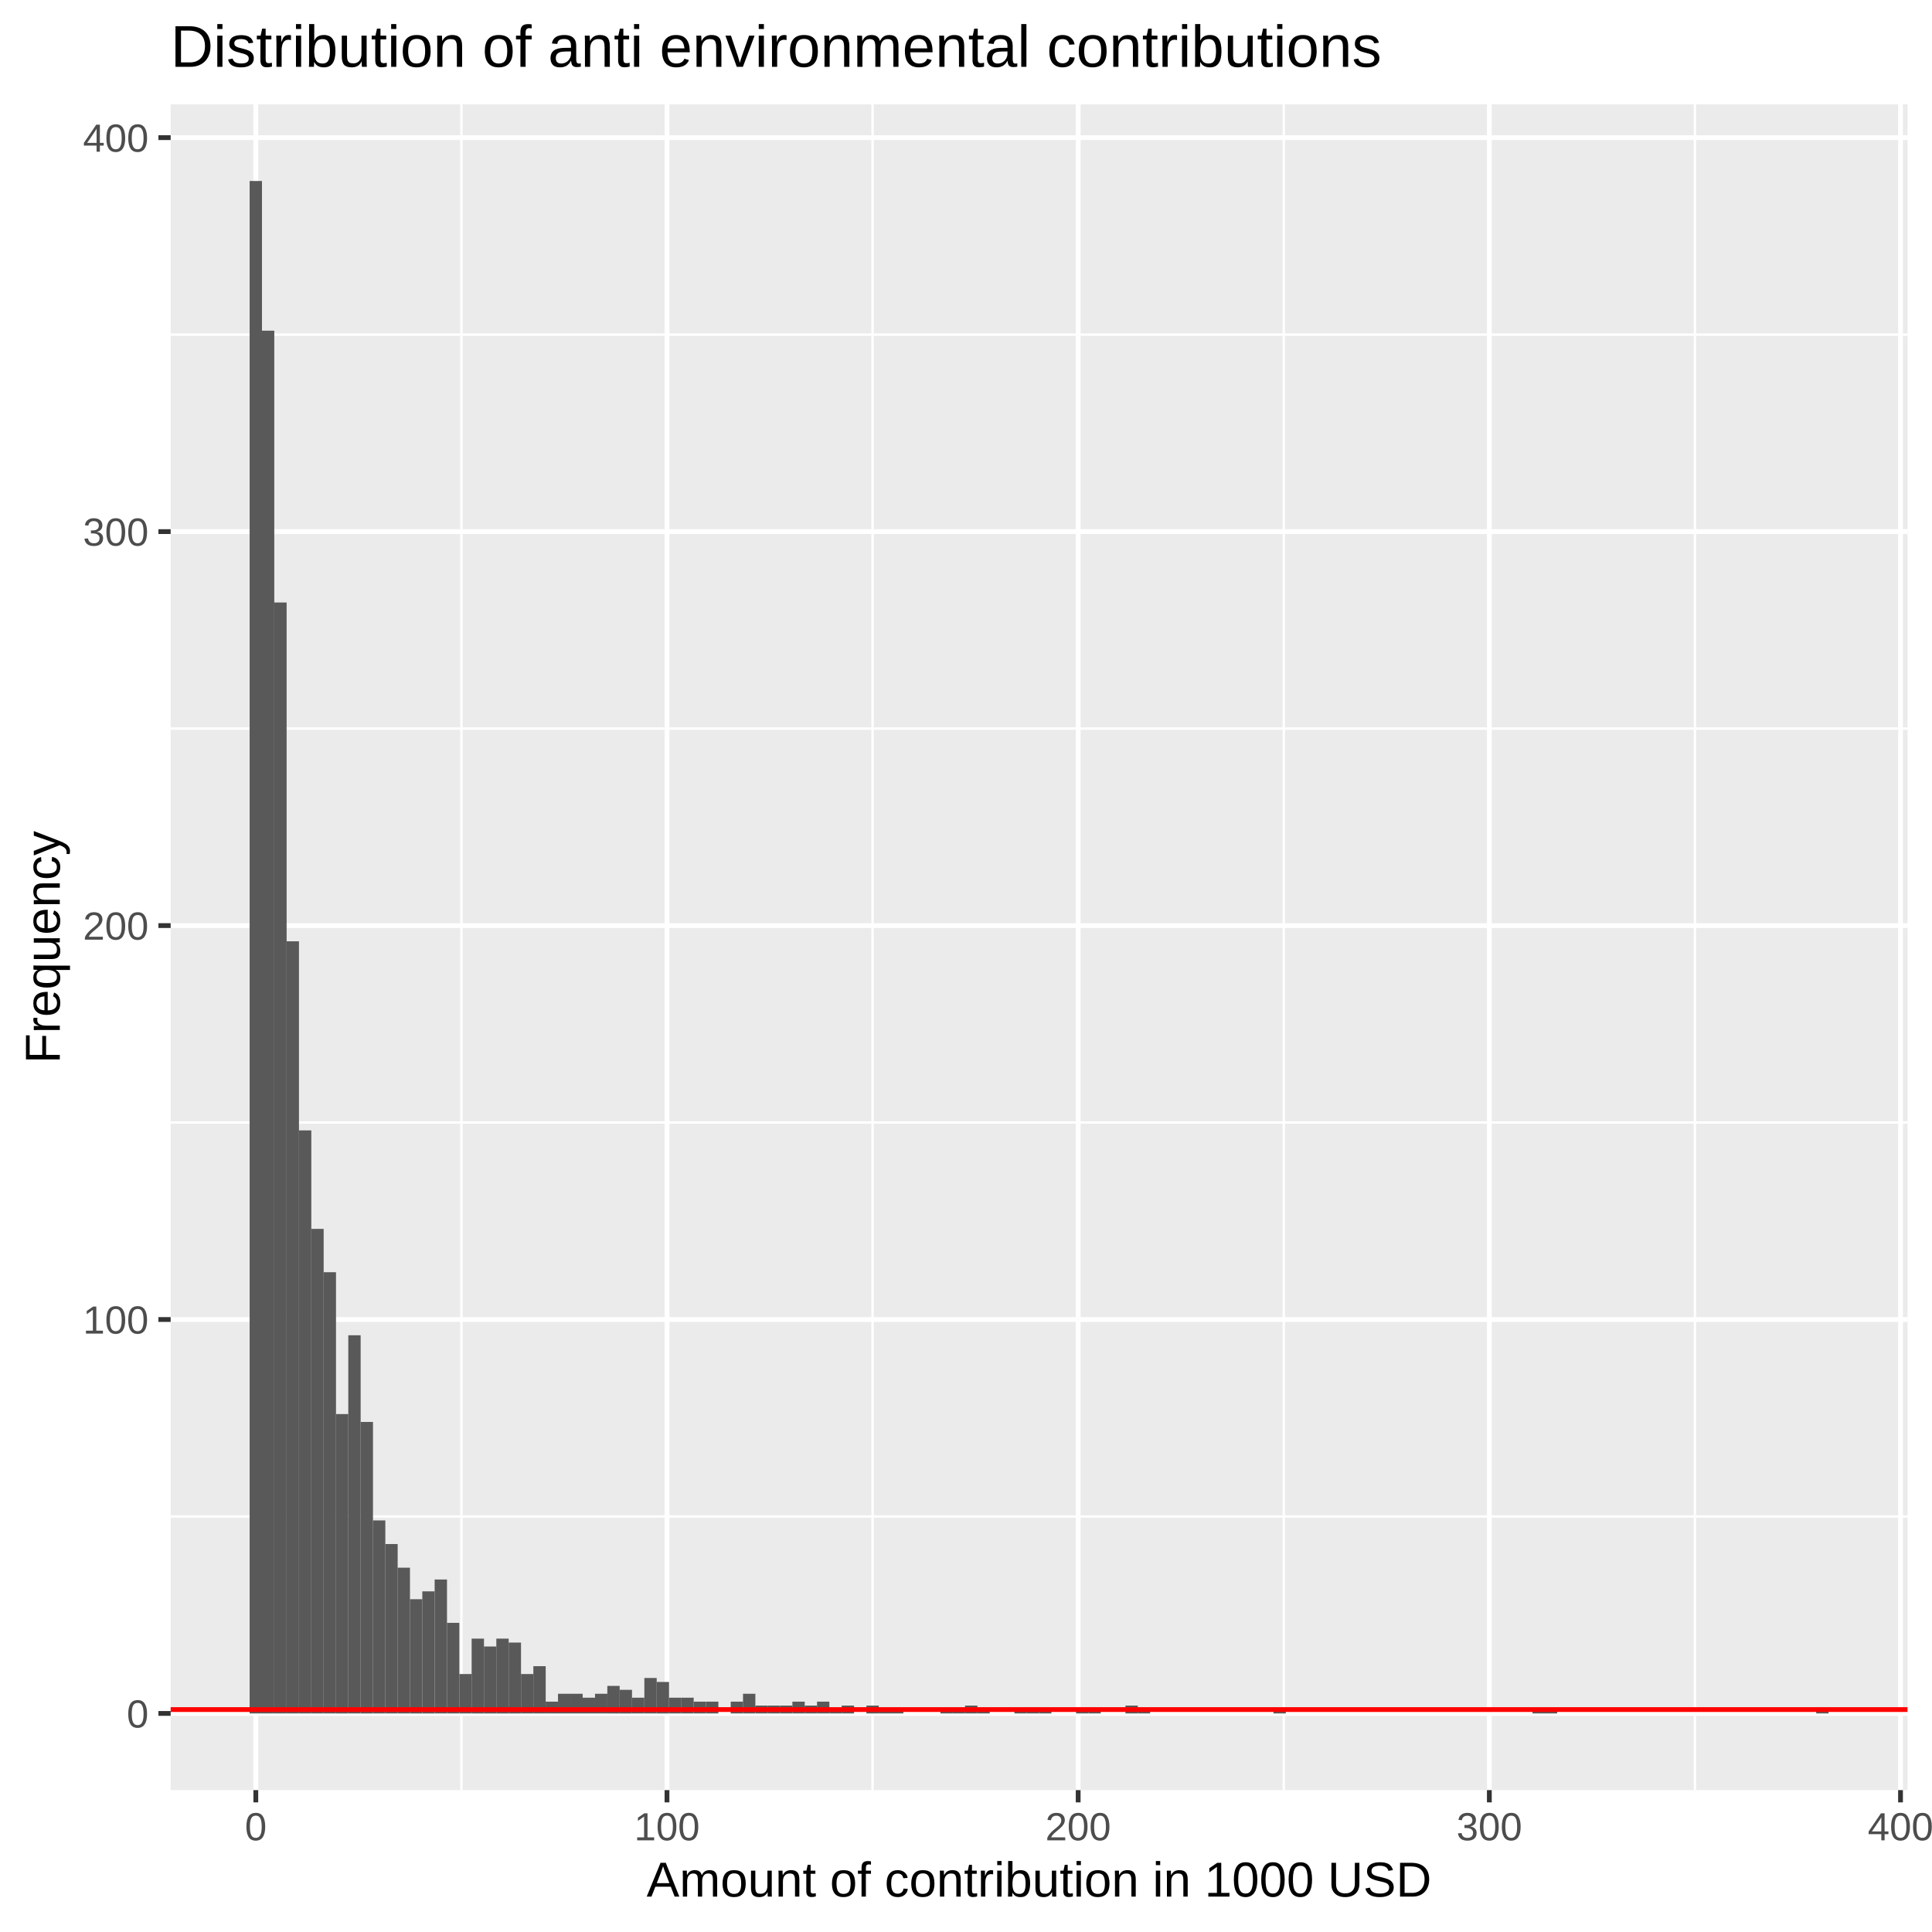
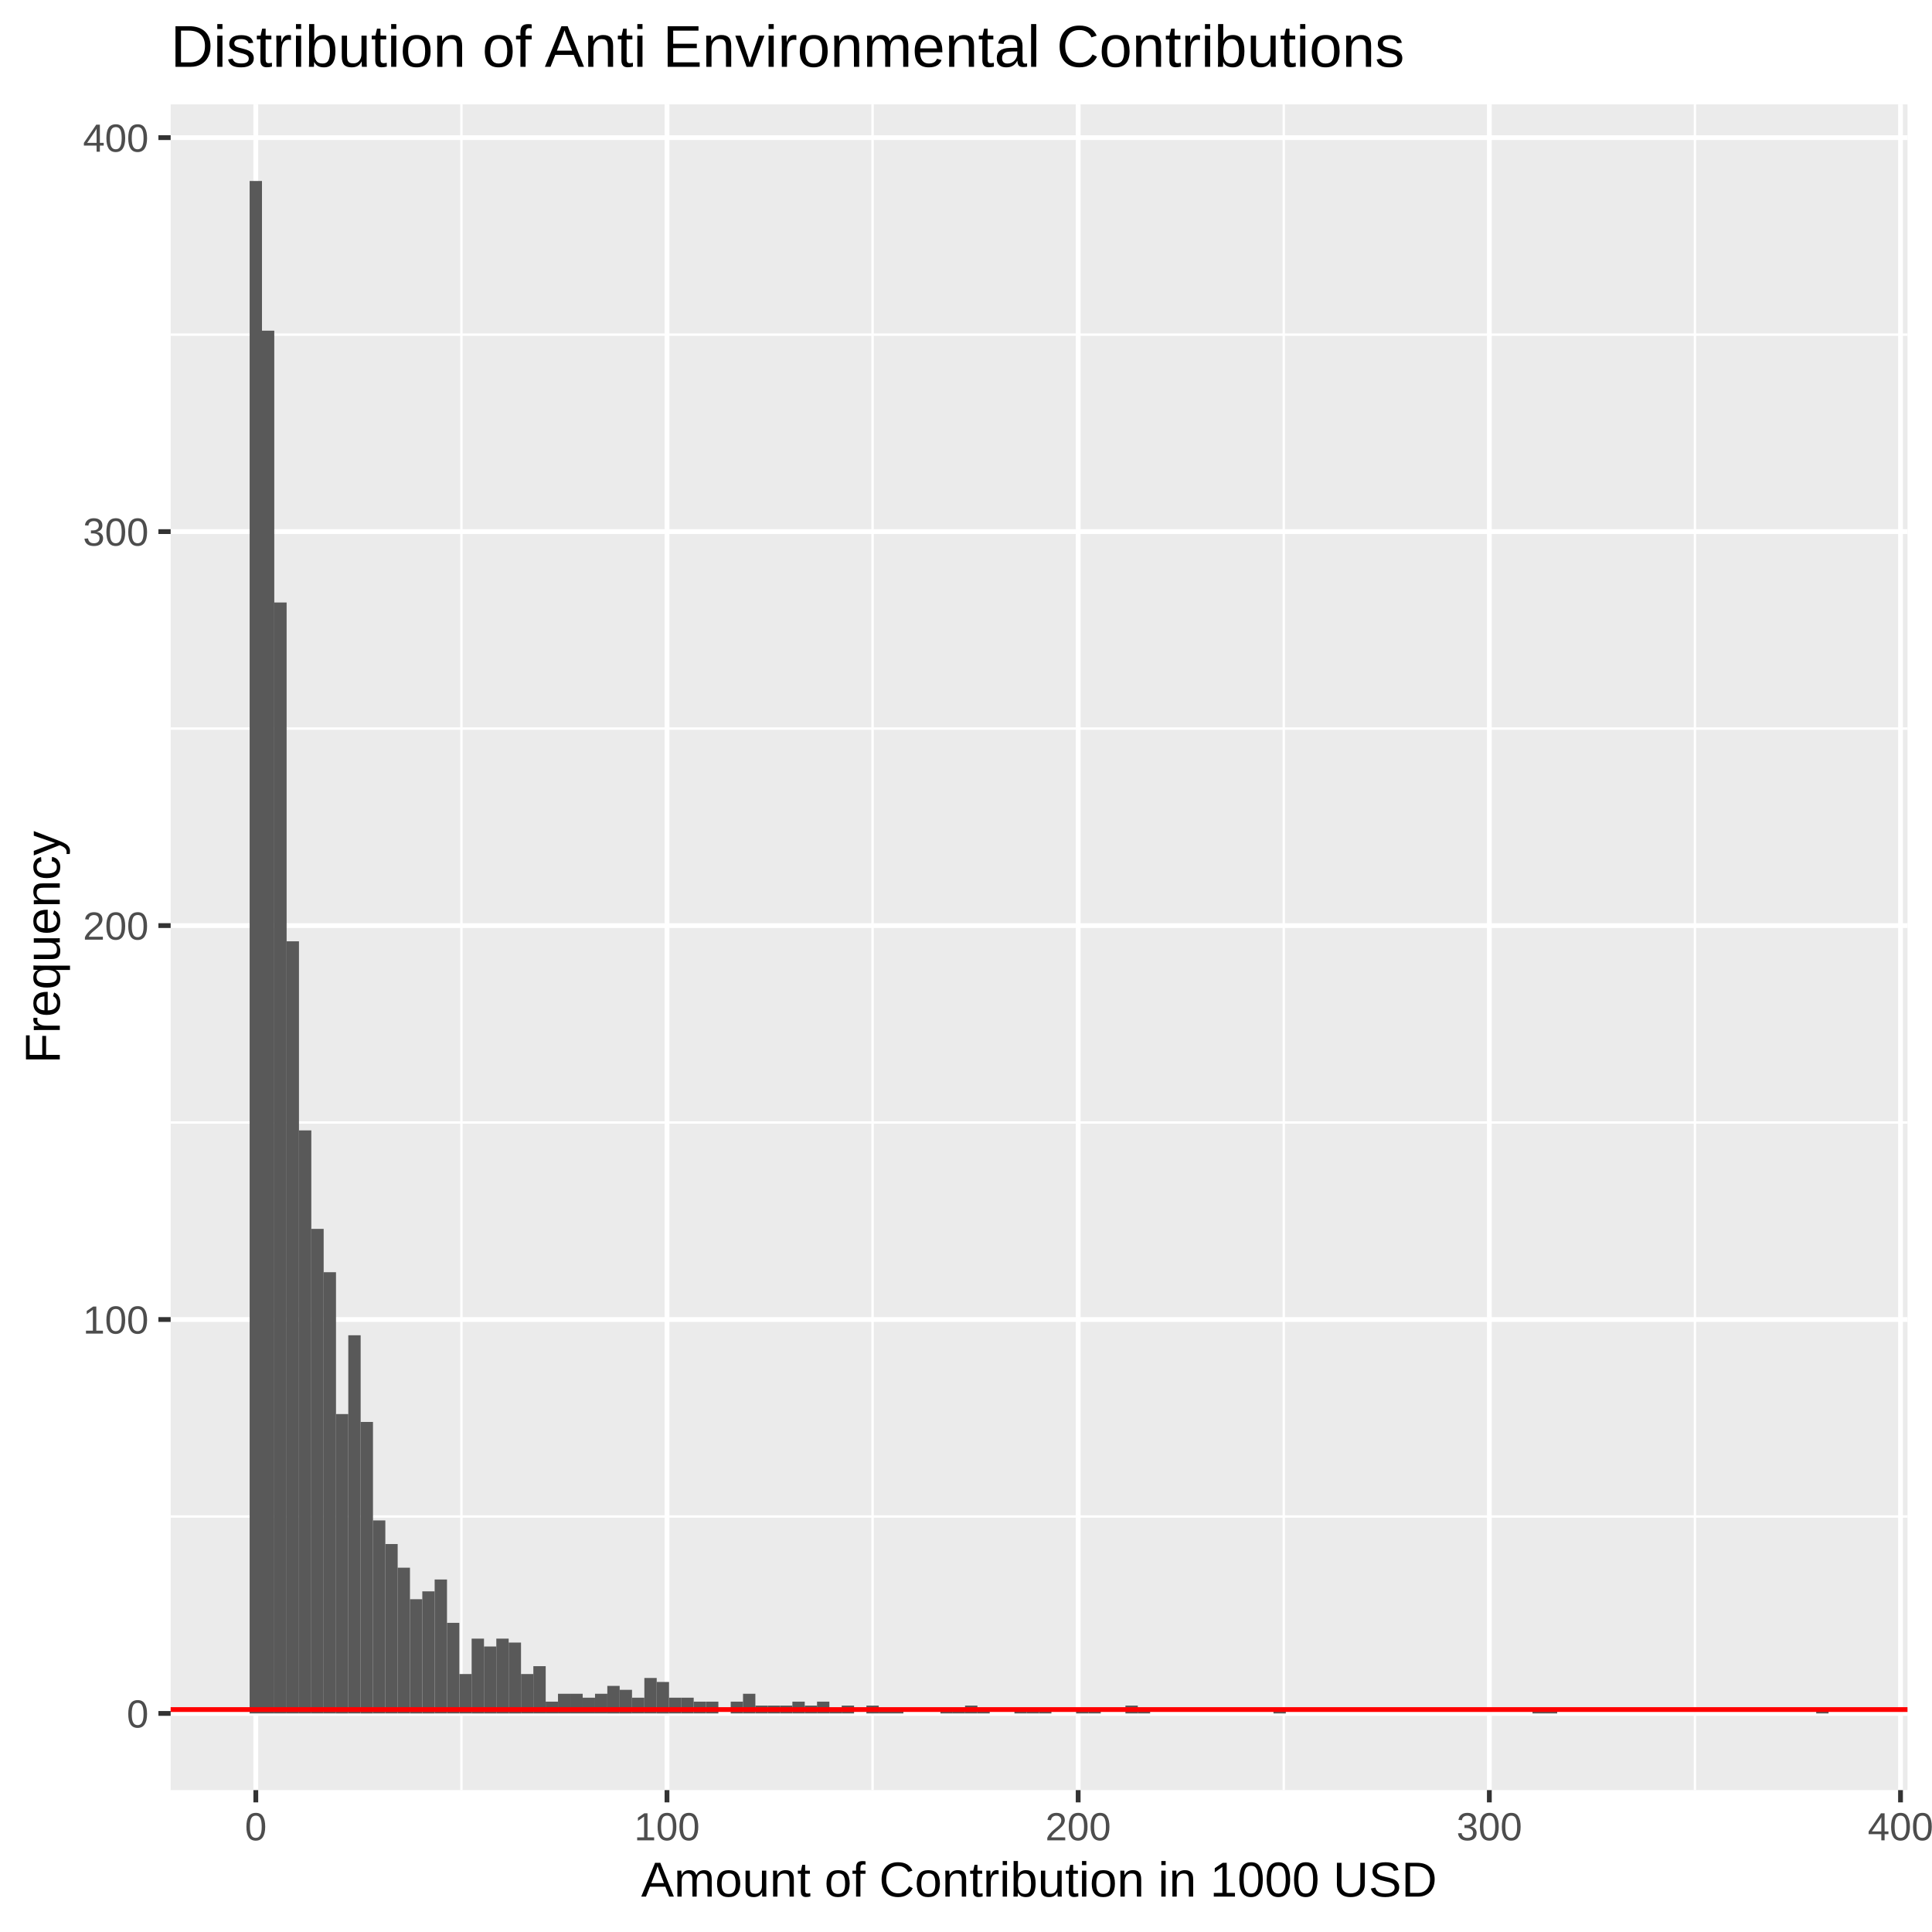
<svg xmlns="http://www.w3.org/2000/svg" class="svglite" width="432.00pt" height="432.00pt" viewBox="0 0 432.00 432.00">
  <defs>
    <style type="text/css">
    .svglite line, .svglite polyline, .svglite polygon, .svglite path, .svglite rect, .svglite circle {
      fill: none;
      stroke: #000000;
      stroke-linecap: round;
      stroke-linejoin: round;
      stroke-miterlimit: 10.00;
    }
    .svglite text {
      white-space: pre;
    }
  </style>
  </defs>
  <rect width="100%" height="100%" style="stroke: none; fill: #FFFFFF;" />
  <defs>
    <clipPath id="cpMC4wMHw0MzIuMDB8MC4wMHw0MzIuMDA=">
      <rect x="0.00" y="0.00" width="432.00" height="432.00" />
    </clipPath>
  </defs>
  <g clip-path="url(#cpMC4wMHw0MzIuMDB8MC4wMHw0MzIuMDA=)">
    <rect x="0" y="0" width="432.00" height="432.00" style="stroke-width: 1.07; stroke: #FFFFFF; fill: #FFFFFF;" />
  </g>
  <defs>
    <clipPath id="cpMzguMTZ8NDI2LjUyfDIzLjM0fDQwMC4yNw==">
      <rect x="38.16" y="23.34" width="388.36" height="376.93" />
    </clipPath>
  </defs>
  <g clip-path="url(#cpMzguMTZ8NDI2LjUyfDIzLjM0fDQwMC4yNw==)">
    <rect x="38.16" y="23.34" width="388.36" height="376.93" style="stroke-width: 1.07; stroke: none; fill: #EBEBEB;" />
    <polyline points="38.16,339.09 426.52,339.09 " style="stroke-width: 0.53; stroke: #FFFFFF; stroke-linecap: butt;" />
    <polyline points="38.16,251.00 426.52,251.00 " style="stroke-width: 0.53; stroke: #FFFFFF; stroke-linecap: butt;" />
    <polyline points="38.16,162.91 426.52,162.91 " style="stroke-width: 0.53; stroke: #FFFFFF; stroke-linecap: butt;" />
    <polyline points="38.16,74.82 426.52,74.82 " style="stroke-width: 0.53; stroke: #FFFFFF; stroke-linecap: butt;" />
    <polyline points="103.17,400.27 103.17,23.34 " style="stroke-width: 0.53; stroke: #FFFFFF; stroke-linecap: butt;" />
    <polyline points="195.11,400.27 195.11,23.34 " style="stroke-width: 0.53; stroke: #FFFFFF; stroke-linecap: butt;" />
    <polyline points="287.05,400.27 287.05,23.34 " style="stroke-width: 0.53; stroke: #FFFFFF; stroke-linecap: butt;" />
    <polyline points="378.99,400.27 378.99,23.34 " style="stroke-width: 0.53; stroke: #FFFFFF; stroke-linecap: butt;" />
    <polyline points="38.16,383.13 426.52,383.13 " style="stroke-width: 1.07; stroke: #FFFFFF; stroke-linecap: butt;" />
    <polyline points="38.16,295.04 426.52,295.04 " style="stroke-width: 1.07; stroke: #FFFFFF; stroke-linecap: butt;" />
    <polyline points="38.16,206.96 426.52,206.96 " style="stroke-width: 1.07; stroke: #FFFFFF; stroke-linecap: butt;" />
    <polyline points="38.16,118.87 426.52,118.87 " style="stroke-width: 1.07; stroke: #FFFFFF; stroke-linecap: butt;" />
    <polyline points="38.16,30.78 426.52,30.78 " style="stroke-width: 1.07; stroke: #FFFFFF; stroke-linecap: butt;" />
    <polyline points="57.20,400.27 57.20,23.34 " style="stroke-width: 1.07; stroke: #FFFFFF; stroke-linecap: butt;" />
    <polyline points="149.14,400.27 149.14,23.34 " style="stroke-width: 1.07; stroke: #FFFFFF; stroke-linecap: butt;" />
    <polyline points="241.08,400.27 241.08,23.34 " style="stroke-width: 1.07; stroke: #FFFFFF; stroke-linecap: butt;" />
    <polyline points="333.02,400.27 333.02,23.34 " style="stroke-width: 1.07; stroke: #FFFFFF; stroke-linecap: butt;" />
    <polyline points="424.96,400.27 424.96,23.34 " style="stroke-width: 1.07; stroke: #FFFFFF; stroke-linecap: butt;" />
    <rect x="55.82" y="40.47" width="2.76" height="342.66" style="stroke-width: 1.07; stroke: none; stroke-linecap: butt; stroke-linejoin: miter; fill: #595959;" />
    <rect x="58.57" y="73.94" width="2.76" height="309.19" style="stroke-width: 1.07; stroke: none; stroke-linecap: butt; stroke-linejoin: miter; fill: #595959;" />
    <rect x="61.33" y="134.72" width="2.76" height="248.41" style="stroke-width: 1.07; stroke: none; stroke-linecap: butt; stroke-linejoin: miter; fill: #595959;" />
    <rect x="64.09" y="210.48" width="2.76" height="172.65" style="stroke-width: 1.07; stroke: none; stroke-linecap: butt; stroke-linejoin: miter; fill: #595959;" />
    <rect x="66.85" y="252.76" width="2.76" height="130.37" style="stroke-width: 1.07; stroke: none; stroke-linecap: butt; stroke-linejoin: miter; fill: #595959;" />
    <rect x="69.61" y="274.78" width="2.76" height="108.35" style="stroke-width: 1.07; stroke: none; stroke-linecap: butt; stroke-linejoin: miter; fill: #595959;" />
    <rect x="72.37" y="284.47" width="2.76" height="98.66" style="stroke-width: 1.07; stroke: none; stroke-linecap: butt; stroke-linejoin: miter; fill: #595959;" />
    <rect x="75.12" y="316.19" width="2.76" height="66.95" style="stroke-width: 1.07; stroke: none; stroke-linecap: butt; stroke-linejoin: miter; fill: #595959;" />
    <rect x="77.88" y="298.57" width="2.76" height="84.56" style="stroke-width: 1.07; stroke: none; stroke-linecap: butt; stroke-linejoin: miter; fill: #595959;" />
    <rect x="80.64" y="317.95" width="2.76" height="65.19" style="stroke-width: 1.07; stroke: none; stroke-linecap: butt; stroke-linejoin: miter; fill: #595959;" />
    <rect x="83.40" y="339.97" width="2.76" height="43.16" style="stroke-width: 1.07; stroke: none; stroke-linecap: butt; stroke-linejoin: miter; fill: #595959;" />
    <rect x="86.16" y="345.25" width="2.76" height="37.88" style="stroke-width: 1.07; stroke: none; stroke-linecap: butt; stroke-linejoin: miter; fill: #595959;" />
    <rect x="88.91" y="350.54" width="2.76" height="32.59" style="stroke-width: 1.07; stroke: none; stroke-linecap: butt; stroke-linejoin: miter; fill: #595959;" />
    <rect x="91.67" y="357.59" width="2.76" height="25.55" style="stroke-width: 1.07; stroke: none; stroke-linecap: butt; stroke-linejoin: miter; fill: #595959;" />
    <rect x="94.43" y="355.83" width="2.76" height="27.31" style="stroke-width: 1.07; stroke: none; stroke-linecap: butt; stroke-linejoin: miter; fill: #595959;" />
    <rect x="97.19" y="353.18" width="2.76" height="29.95" style="stroke-width: 1.07; stroke: none; stroke-linecap: butt; stroke-linejoin: miter; fill: #595959;" />
    <rect x="99.95" y="362.87" width="2.76" height="20.26" style="stroke-width: 1.07; stroke: none; stroke-linecap: butt; stroke-linejoin: miter; fill: #595959;" />
    <rect x="102.71" y="374.32" width="2.76" height="8.81" style="stroke-width: 1.07; stroke: none; stroke-linecap: butt; stroke-linejoin: miter; fill: #595959;" />
    <rect x="105.46" y="366.40" width="2.76" height="16.74" style="stroke-width: 1.07; stroke: none; stroke-linecap: butt; stroke-linejoin: miter; fill: #595959;" />
    <rect x="108.22" y="368.16" width="2.76" height="14.98" style="stroke-width: 1.07; stroke: none; stroke-linecap: butt; stroke-linejoin: miter; fill: #595959;" />
    <rect x="110.98" y="366.40" width="2.76" height="16.74" style="stroke-width: 1.07; stroke: none; stroke-linecap: butt; stroke-linejoin: miter; fill: #595959;" />
    <rect x="113.74" y="367.28" width="2.76" height="15.86" style="stroke-width: 1.07; stroke: none; stroke-linecap: butt; stroke-linejoin: miter; fill: #595959;" />
    <rect x="116.50" y="374.32" width="2.76" height="8.81" style="stroke-width: 1.07; stroke: none; stroke-linecap: butt; stroke-linejoin: miter; fill: #595959;" />
    <rect x="119.26" y="372.56" width="2.76" height="10.57" style="stroke-width: 1.07; stroke: none; stroke-linecap: butt; stroke-linejoin: miter; fill: #595959;" />
    <rect x="122.01" y="380.49" width="2.76" height="2.64" style="stroke-width: 1.07; stroke: none; stroke-linecap: butt; stroke-linejoin: miter; fill: #595959;" />
    <rect x="124.77" y="378.73" width="2.76" height="4.40" style="stroke-width: 1.07; stroke: none; stroke-linecap: butt; stroke-linejoin: miter; fill: #595959;" />
    <rect x="127.53" y="378.73" width="2.76" height="4.40" style="stroke-width: 1.07; stroke: none; stroke-linecap: butt; stroke-linejoin: miter; fill: #595959;" />
    <rect x="130.29" y="379.61" width="2.76" height="3.52" style="stroke-width: 1.07; stroke: none; stroke-linecap: butt; stroke-linejoin: miter; fill: #595959;" />
    <rect x="133.05" y="378.73" width="2.76" height="4.40" style="stroke-width: 1.07; stroke: none; stroke-linecap: butt; stroke-linejoin: miter; fill: #595959;" />
    <rect x="135.80" y="376.97" width="2.76" height="6.17" style="stroke-width: 1.07; stroke: none; stroke-linecap: butt; stroke-linejoin: miter; fill: #595959;" />
    <rect x="138.56" y="377.85" width="2.76" height="5.29" style="stroke-width: 1.07; stroke: none; stroke-linecap: butt; stroke-linejoin: miter; fill: #595959;" />
    <rect x="141.32" y="379.61" width="2.76" height="3.52" style="stroke-width: 1.07; stroke: none; stroke-linecap: butt; stroke-linejoin: miter; fill: #595959;" />
    <rect x="144.08" y="375.20" width="2.76" height="7.93" style="stroke-width: 1.07; stroke: none; stroke-linecap: butt; stroke-linejoin: miter; fill: #595959;" />
    <rect x="146.84" y="376.09" width="2.76" height="7.05" style="stroke-width: 1.07; stroke: none; stroke-linecap: butt; stroke-linejoin: miter; fill: #595959;" />
    <rect x="149.60" y="379.61" width="2.76" height="3.52" style="stroke-width: 1.07; stroke: none; stroke-linecap: butt; stroke-linejoin: miter; fill: #595959;" />
    <rect x="152.35" y="379.61" width="2.76" height="3.52" style="stroke-width: 1.07; stroke: none; stroke-linecap: butt; stroke-linejoin: miter; fill: #595959;" />
    <rect x="155.11" y="380.49" width="2.76" height="2.64" style="stroke-width: 1.07; stroke: none; stroke-linecap: butt; stroke-linejoin: miter; fill: #595959;" />
    <rect x="157.87" y="380.49" width="2.76" height="2.64" style="stroke-width: 1.07; stroke: none; stroke-linecap: butt; stroke-linejoin: miter; fill: #595959;" />
    <rect x="160.63" y="383.13" width="2.76" height="0.00" style="stroke-width: 1.07; stroke: none; stroke-linecap: butt; stroke-linejoin: miter; fill: #595959;" />
    <rect x="163.39" y="380.49" width="2.76" height="2.64" style="stroke-width: 1.07; stroke: none; stroke-linecap: butt; stroke-linejoin: miter; fill: #595959;" />
    <rect x="166.14" y="378.73" width="2.76" height="4.40" style="stroke-width: 1.07; stroke: none; stroke-linecap: butt; stroke-linejoin: miter; fill: #595959;" />
    <rect x="168.90" y="381.37" width="2.76" height="1.76" style="stroke-width: 1.07; stroke: none; stroke-linecap: butt; stroke-linejoin: miter; fill: #595959;" />
    <rect x="171.66" y="381.37" width="2.76" height="1.76" style="stroke-width: 1.07; stroke: none; stroke-linecap: butt; stroke-linejoin: miter; fill: #595959;" />
    <rect x="174.42" y="381.37" width="2.76" height="1.76" style="stroke-width: 1.07; stroke: none; stroke-linecap: butt; stroke-linejoin: miter; fill: #595959;" />
    <rect x="177.18" y="380.49" width="2.76" height="2.64" style="stroke-width: 1.07; stroke: none; stroke-linecap: butt; stroke-linejoin: miter; fill: #595959;" />
    <rect x="179.94" y="381.37" width="2.76" height="1.76" style="stroke-width: 1.07; stroke: none; stroke-linecap: butt; stroke-linejoin: miter; fill: #595959;" />
    <rect x="182.69" y="380.49" width="2.76" height="2.64" style="stroke-width: 1.07; stroke: none; stroke-linecap: butt; stroke-linejoin: miter; fill: #595959;" />
    <rect x="185.45" y="382.25" width="2.76" height="0.88" style="stroke-width: 1.07; stroke: none; stroke-linecap: butt; stroke-linejoin: miter; fill: #595959;" />
    <rect x="188.21" y="381.37" width="2.76" height="1.76" style="stroke-width: 1.07; stroke: none; stroke-linecap: butt; stroke-linejoin: miter; fill: #595959;" />
    <rect x="190.97" y="383.13" width="2.76" height="0.00" style="stroke-width: 1.07; stroke: none; stroke-linecap: butt; stroke-linejoin: miter; fill: #595959;" />
    <rect x="193.73" y="381.37" width="2.76" height="1.76" style="stroke-width: 1.07; stroke: none; stroke-linecap: butt; stroke-linejoin: miter; fill: #595959;" />
    <rect x="196.49" y="382.25" width="2.76" height="0.88" style="stroke-width: 1.07; stroke: none; stroke-linecap: butt; stroke-linejoin: miter; fill: #595959;" />
    <rect x="199.24" y="382.25" width="2.76" height="0.88" style="stroke-width: 1.07; stroke: none; stroke-linecap: butt; stroke-linejoin: miter; fill: #595959;" />
    <rect x="202.00" y="383.13" width="2.76" height="0.00" style="stroke-width: 1.07; stroke: none; stroke-linecap: butt; stroke-linejoin: miter; fill: #595959;" />
    <rect x="204.76" y="383.13" width="2.76" height="0.00" style="stroke-width: 1.07; stroke: none; stroke-linecap: butt; stroke-linejoin: miter; fill: #595959;" />
    <rect x="207.52" y="383.13" width="2.76" height="0.00" style="stroke-width: 1.07; stroke: none; stroke-linecap: butt; stroke-linejoin: miter; fill: #595959;" />
    <rect x="210.28" y="382.25" width="2.76" height="0.88" style="stroke-width: 1.07; stroke: none; stroke-linecap: butt; stroke-linejoin: miter; fill: #595959;" />
    <rect x="213.03" y="382.25" width="2.76" height="0.88" style="stroke-width: 1.07; stroke: none; stroke-linecap: butt; stroke-linejoin: miter; fill: #595959;" />
    <rect x="215.79" y="381.37" width="2.76" height="1.76" style="stroke-width: 1.07; stroke: none; stroke-linecap: butt; stroke-linejoin: miter; fill: #595959;" />
    <rect x="218.55" y="382.25" width="2.76" height="0.88" style="stroke-width: 1.07; stroke: none; stroke-linecap: butt; stroke-linejoin: miter; fill: #595959;" />
    <rect x="221.31" y="383.13" width="2.76" height="0.00" style="stroke-width: 1.07; stroke: none; stroke-linecap: butt; stroke-linejoin: miter; fill: #595959;" />
    <rect x="224.07" y="383.13" width="2.76" height="0.00" style="stroke-width: 1.07; stroke: none; stroke-linecap: butt; stroke-linejoin: miter; fill: #595959;" />
    <rect x="226.83" y="382.25" width="2.76" height="0.88" style="stroke-width: 1.07; stroke: none; stroke-linecap: butt; stroke-linejoin: miter; fill: #595959;" />
    <rect x="229.58" y="382.25" width="2.76" height="0.88" style="stroke-width: 1.07; stroke: none; stroke-linecap: butt; stroke-linejoin: miter; fill: #595959;" />
    <rect x="232.34" y="382.25" width="2.76" height="0.88" style="stroke-width: 1.07; stroke: none; stroke-linecap: butt; stroke-linejoin: miter; fill: #595959;" />
    <rect x="235.10" y="383.13" width="2.76" height="0.00" style="stroke-width: 1.07; stroke: none; stroke-linecap: butt; stroke-linejoin: miter; fill: #595959;" />
    <rect x="237.86" y="383.13" width="2.76" height="0.00" style="stroke-width: 1.07; stroke: none; stroke-linecap: butt; stroke-linejoin: miter; fill: #595959;" />
    <rect x="240.62" y="382.25" width="2.76" height="0.88" style="stroke-width: 1.07; stroke: none; stroke-linecap: butt; stroke-linejoin: miter; fill: #595959;" />
    <rect x="243.37" y="382.25" width="2.76" height="0.88" style="stroke-width: 1.07; stroke: none; stroke-linecap: butt; stroke-linejoin: miter; fill: #595959;" />
    <rect x="246.13" y="383.13" width="2.76" height="0.00" style="stroke-width: 1.07; stroke: none; stroke-linecap: butt; stroke-linejoin: miter; fill: #595959;" />
    <rect x="248.89" y="383.13" width="2.76" height="0.00" style="stroke-width: 1.07; stroke: none; stroke-linecap: butt; stroke-linejoin: miter; fill: #595959;" />
    <rect x="251.65" y="381.37" width="2.76" height="1.76" style="stroke-width: 1.07; stroke: none; stroke-linecap: butt; stroke-linejoin: miter; fill: #595959;" />
    <rect x="254.41" y="382.25" width="2.76" height="0.88" style="stroke-width: 1.07; stroke: none; stroke-linecap: butt; stroke-linejoin: miter; fill: #595959;" />
    <rect x="257.17" y="383.13" width="2.76" height="0.00" style="stroke-width: 1.07; stroke: none; stroke-linecap: butt; stroke-linejoin: miter; fill: #595959;" />
    <rect x="259.92" y="383.13" width="2.76" height="0.00" style="stroke-width: 1.07; stroke: none; stroke-linecap: butt; stroke-linejoin: miter; fill: #595959;" />
    <rect x="262.68" y="383.13" width="2.76" height="0.00" style="stroke-width: 1.07; stroke: none; stroke-linecap: butt; stroke-linejoin: miter; fill: #595959;" />
    <rect x="265.44" y="383.13" width="2.76" height="0.00" style="stroke-width: 1.07; stroke: none; stroke-linecap: butt; stroke-linejoin: miter; fill: #595959;" />
    <rect x="268.20" y="383.13" width="2.76" height="0.00" style="stroke-width: 1.07; stroke: none; stroke-linecap: butt; stroke-linejoin: miter; fill: #595959;" />
    <rect x="270.96" y="383.13" width="2.76" height="0.00" style="stroke-width: 1.07; stroke: none; stroke-linecap: butt; stroke-linejoin: miter; fill: #595959;" />
    <rect x="273.72" y="383.13" width="2.76" height="0.00" style="stroke-width: 1.07; stroke: none; stroke-linecap: butt; stroke-linejoin: miter; fill: #595959;" />
    <rect x="276.47" y="383.13" width="2.76" height="0.00" style="stroke-width: 1.07; stroke: none; stroke-linecap: butt; stroke-linejoin: miter; fill: #595959;" />
    <rect x="279.23" y="383.13" width="2.76" height="0.00" style="stroke-width: 1.07; stroke: none; stroke-linecap: butt; stroke-linejoin: miter; fill: #595959;" />
    <rect x="281.99" y="383.13" width="2.76" height="0.00" style="stroke-width: 1.07; stroke: none; stroke-linecap: butt; stroke-linejoin: miter; fill: #595959;" />
    <rect x="284.75" y="382.25" width="2.76" height="0.88" style="stroke-width: 1.07; stroke: none; stroke-linecap: butt; stroke-linejoin: miter; fill: #595959;" />
    <rect x="287.51" y="383.13" width="2.76" height="0.00" style="stroke-width: 1.07; stroke: none; stroke-linecap: butt; stroke-linejoin: miter; fill: #595959;" />
    <rect x="290.26" y="383.13" width="2.76" height="0.00" style="stroke-width: 1.07; stroke: none; stroke-linecap: butt; stroke-linejoin: miter; fill: #595959;" />
    <rect x="293.02" y="383.13" width="2.76" height="0.00" style="stroke-width: 1.07; stroke: none; stroke-linecap: butt; stroke-linejoin: miter; fill: #595959;" />
    <rect x="295.78" y="383.13" width="2.76" height="0.00" style="stroke-width: 1.07; stroke: none; stroke-linecap: butt; stroke-linejoin: miter; fill: #595959;" />
    <rect x="298.54" y="383.13" width="2.76" height="0.00" style="stroke-width: 1.07; stroke: none; stroke-linecap: butt; stroke-linejoin: miter; fill: #595959;" />
    <rect x="301.30" y="383.13" width="2.76" height="0.00" style="stroke-width: 1.07; stroke: none; stroke-linecap: butt; stroke-linejoin: miter; fill: #595959;" />
    <rect x="304.06" y="383.13" width="2.76" height="0.00" style="stroke-width: 1.07; stroke: none; stroke-linecap: butt; stroke-linejoin: miter; fill: #595959;" />
    <rect x="306.81" y="383.13" width="2.76" height="0.00" style="stroke-width: 1.07; stroke: none; stroke-linecap: butt; stroke-linejoin: miter; fill: #595959;" />
    <rect x="309.57" y="383.13" width="2.76" height="0.00" style="stroke-width: 1.07; stroke: none; stroke-linecap: butt; stroke-linejoin: miter; fill: #595959;" />
    <rect x="312.33" y="383.13" width="2.76" height="0.00" style="stroke-width: 1.07; stroke: none; stroke-linecap: butt; stroke-linejoin: miter; fill: #595959;" />
    <rect x="315.09" y="383.13" width="2.76" height="0.00" style="stroke-width: 1.07; stroke: none; stroke-linecap: butt; stroke-linejoin: miter; fill: #595959;" />
    <rect x="317.85" y="383.13" width="2.76" height="0.00" style="stroke-width: 1.07; stroke: none; stroke-linecap: butt; stroke-linejoin: miter; fill: #595959;" />
    <rect x="320.60" y="383.13" width="2.76" height="0.00" style="stroke-width: 1.07; stroke: none; stroke-linecap: butt; stroke-linejoin: miter; fill: #595959;" />
    <rect x="323.36" y="383.13" width="2.76" height="0.00" style="stroke-width: 1.07; stroke: none; stroke-linecap: butt; stroke-linejoin: miter; fill: #595959;" />
    <rect x="326.12" y="383.13" width="2.76" height="0.00" style="stroke-width: 1.07; stroke: none; stroke-linecap: butt; stroke-linejoin: miter; fill: #595959;" />
    <rect x="328.88" y="383.13" width="2.76" height="0.00" style="stroke-width: 1.07; stroke: none; stroke-linecap: butt; stroke-linejoin: miter; fill: #595959;" />
    <rect x="331.64" y="383.13" width="2.76" height="0.00" style="stroke-width: 1.07; stroke: none; stroke-linecap: butt; stroke-linejoin: miter; fill: #595959;" />
    <rect x="334.40" y="383.13" width="2.76" height="0.00" style="stroke-width: 1.07; stroke: none; stroke-linecap: butt; stroke-linejoin: miter; fill: #595959;" />
    <rect x="337.15" y="383.13" width="2.76" height="0.00" style="stroke-width: 1.07; stroke: none; stroke-linecap: butt; stroke-linejoin: miter; fill: #595959;" />
    <rect x="339.91" y="383.13" width="2.76" height="0.00" style="stroke-width: 1.07; stroke: none; stroke-linecap: butt; stroke-linejoin: miter; fill: #595959;" />
    <rect x="342.67" y="382.25" width="2.76" height="0.88" style="stroke-width: 1.07; stroke: none; stroke-linecap: butt; stroke-linejoin: miter; fill: #595959;" />
    <rect x="345.43" y="382.25" width="2.76" height="0.88" style="stroke-width: 1.07; stroke: none; stroke-linecap: butt; stroke-linejoin: miter; fill: #595959;" />
    <rect x="348.19" y="383.13" width="2.76" height="0.00" style="stroke-width: 1.07; stroke: none; stroke-linecap: butt; stroke-linejoin: miter; fill: #595959;" />
    <rect x="350.95" y="383.13" width="2.76" height="0.00" style="stroke-width: 1.07; stroke: none; stroke-linecap: butt; stroke-linejoin: miter; fill: #595959;" />
    <rect x="353.70" y="383.13" width="2.76" height="0.00" style="stroke-width: 1.07; stroke: none; stroke-linecap: butt; stroke-linejoin: miter; fill: #595959;" />
    <rect x="356.46" y="383.13" width="2.76" height="0.00" style="stroke-width: 1.07; stroke: none; stroke-linecap: butt; stroke-linejoin: miter; fill: #595959;" />
    <rect x="359.22" y="383.13" width="2.76" height="0.00" style="stroke-width: 1.07; stroke: none; stroke-linecap: butt; stroke-linejoin: miter; fill: #595959;" />
    <rect x="361.98" y="383.13" width="2.76" height="0.00" style="stroke-width: 1.07; stroke: none; stroke-linecap: butt; stroke-linejoin: miter; fill: #595959;" />
    <rect x="364.74" y="383.13" width="2.76" height="0.00" style="stroke-width: 1.07; stroke: none; stroke-linecap: butt; stroke-linejoin: miter; fill: #595959;" />
    <rect x="367.49" y="383.13" width="2.76" height="0.00" style="stroke-width: 1.07; stroke: none; stroke-linecap: butt; stroke-linejoin: miter; fill: #595959;" />
    <rect x="370.25" y="383.13" width="2.76" height="0.00" style="stroke-width: 1.07; stroke: none; stroke-linecap: butt; stroke-linejoin: miter; fill: #595959;" />
    <rect x="373.01" y="383.13" width="2.76" height="0.00" style="stroke-width: 1.07; stroke: none; stroke-linecap: butt; stroke-linejoin: miter; fill: #595959;" />
    <rect x="375.77" y="383.13" width="2.76" height="0.00" style="stroke-width: 1.07; stroke: none; stroke-linecap: butt; stroke-linejoin: miter; fill: #595959;" />
    <rect x="378.53" y="383.13" width="2.76" height="0.00" style="stroke-width: 1.07; stroke: none; stroke-linecap: butt; stroke-linejoin: miter; fill: #595959;" />
    <rect x="381.29" y="383.13" width="2.76" height="0.00" style="stroke-width: 1.07; stroke: none; stroke-linecap: butt; stroke-linejoin: miter; fill: #595959;" />
    <rect x="384.04" y="383.13" width="2.76" height="0.00" style="stroke-width: 1.07; stroke: none; stroke-linecap: butt; stroke-linejoin: miter; fill: #595959;" />
    <rect x="386.80" y="383.13" width="2.76" height="0.00" style="stroke-width: 1.07; stroke: none; stroke-linecap: butt; stroke-linejoin: miter; fill: #595959;" />
    <rect x="389.56" y="383.13" width="2.76" height="0.00" style="stroke-width: 1.07; stroke: none; stroke-linecap: butt; stroke-linejoin: miter; fill: #595959;" />
    <rect x="392.32" y="383.13" width="2.76" height="0.00" style="stroke-width: 1.07; stroke: none; stroke-linecap: butt; stroke-linejoin: miter; fill: #595959;" />
    <rect x="395.08" y="383.13" width="2.76" height="0.00" style="stroke-width: 1.07; stroke: none; stroke-linecap: butt; stroke-linejoin: miter; fill: #595959;" />
    <rect x="397.84" y="383.13" width="2.76" height="0.00" style="stroke-width: 1.07; stroke: none; stroke-linecap: butt; stroke-linejoin: miter; fill: #595959;" />
    <rect x="400.59" y="383.13" width="2.76" height="0.00" style="stroke-width: 1.07; stroke: none; stroke-linecap: butt; stroke-linejoin: miter; fill: #595959;" />
    <rect x="403.35" y="383.13" width="2.76" height="0.00" style="stroke-width: 1.07; stroke: none; stroke-linecap: butt; stroke-linejoin: miter; fill: #595959;" />
    <rect x="406.11" y="382.25" width="2.76" height="0.88" style="stroke-width: 1.07; stroke: none; stroke-linecap: butt; stroke-linejoin: miter; fill: #595959;" />
    <line x1="38.16" y1="382.26" x2="426.52" y2="382.26" style="stroke-width: 1.07; stroke: #FF0000; stroke-linecap: butt;" />
  </g>
  <g clip-path="url(#cpMC4wMHw0MzIuMDB8MC4wMHw0MzIuMDA=)">
    <text x="33.23" y="386.29" text-anchor="end" style="font-size: 8.80px;fill: #4D4D4D; font-family: &quot;Arial&quot;;" textLength="4.90px" lengthAdjust="spacingAndGlyphs">0</text>
    <text x="33.23" y="298.20" text-anchor="end" style="font-size: 8.80px;fill: #4D4D4D; font-family: &quot;Arial&quot;;" textLength="14.69px" lengthAdjust="spacingAndGlyphs">100</text>
    <text x="33.23" y="210.11" text-anchor="end" style="font-size: 8.80px;fill: #4D4D4D; font-family: &quot;Arial&quot;;" textLength="14.69px" lengthAdjust="spacingAndGlyphs">200</text>
    <text x="33.23" y="122.02" text-anchor="end" style="font-size: 8.80px;fill: #4D4D4D; font-family: &quot;Arial&quot;;" textLength="14.69px" lengthAdjust="spacingAndGlyphs">300</text>
    <text x="33.23" y="33.93" text-anchor="end" style="font-size: 8.80px;fill: #4D4D4D; font-family: &quot;Arial&quot;;" textLength="14.69px" lengthAdjust="spacingAndGlyphs">400</text>
    <polyline points="35.42,383.13 38.16,383.13 " style="stroke-width: 1.07; stroke: #333333; stroke-linecap: butt;" />
    <polyline points="35.42,295.04 38.16,295.04 " style="stroke-width: 1.07; stroke: #333333; stroke-linecap: butt;" />
    <polyline points="35.42,206.96 38.16,206.96 " style="stroke-width: 1.07; stroke: #333333; stroke-linecap: butt;" />
    <polyline points="35.42,118.87 38.16,118.87 " style="stroke-width: 1.07; stroke: #333333; stroke-linecap: butt;" />
    <polyline points="35.42,30.78 38.16,30.78 " style="stroke-width: 1.07; stroke: #333333; stroke-linecap: butt;" />
    <polyline points="57.20,403.01 57.20,400.27 " style="stroke-width: 1.07; stroke: #333333; stroke-linecap: butt;" />
    <polyline points="149.14,403.01 149.14,400.27 " style="stroke-width: 1.07; stroke: #333333; stroke-linecap: butt;" />
    <polyline points="241.08,403.01 241.08,400.27 " style="stroke-width: 1.07; stroke: #333333; stroke-linecap: butt;" />
    <polyline points="333.02,403.01 333.02,400.27 " style="stroke-width: 1.07; stroke: #333333; stroke-linecap: butt;" />
    <polyline points="424.96,403.01 424.96,400.27 " style="stroke-width: 1.07; stroke: #333333; stroke-linecap: butt;" />
    <text x="57.20" y="411.50" text-anchor="middle" style="font-size: 8.80px;fill: #4D4D4D; font-family: &quot;Arial&quot;;" textLength="4.90px" lengthAdjust="spacingAndGlyphs">0</text>
    <text x="149.14" y="411.50" text-anchor="middle" style="font-size: 8.80px;fill: #4D4D4D; font-family: &quot;Arial&quot;;" textLength="14.69px" lengthAdjust="spacingAndGlyphs">100</text>
    <text x="241.08" y="411.50" text-anchor="middle" style="font-size: 8.80px;fill: #4D4D4D; font-family: &quot;Arial&quot;;" textLength="14.69px" lengthAdjust="spacingAndGlyphs">200</text>
    <text x="333.02" y="411.50" text-anchor="middle" style="font-size: 8.80px;fill: #4D4D4D; font-family: &quot;Arial&quot;;" textLength="14.69px" lengthAdjust="spacingAndGlyphs">300</text>
    <text x="424.96" y="411.50" text-anchor="middle" style="font-size: 8.80px;fill: #4D4D4D; font-family: &quot;Arial&quot;;" textLength="14.69px" lengthAdjust="spacingAndGlyphs">400</text>
-     <text x="232.34" y="424.09" text-anchor="middle" style="font-size: 11.00px; font-family: &quot;Arial&quot;;" textLength="175.49px" lengthAdjust="spacingAndGlyphs">Amount of contribution in 1000 USD</text>
+     <text x="232.34" y="424.09" text-anchor="middle" style="font-size: 11.00px; font-family: &quot;Arial&quot;;" textLength="177.93px" lengthAdjust="spacingAndGlyphs">Amount of Contribution in 1000 USD</text>
    <text transform="translate(13.37,211.80) rotate(-90)" text-anchor="middle" style="font-size: 11.00px; font-family: &quot;Arial&quot;;" textLength="51.98px" lengthAdjust="spacingAndGlyphs">Frequency</text>
-     <text x="38.16" y="14.94" style="font-size: 13.20px; font-family: &quot;Arial&quot;;" textLength="270.56px" lengthAdjust="spacingAndGlyphs">Distribution of anti environmental contributions</text>
+     <text x="38.16" y="14.94" style="font-size: 13.20px; font-family: &quot;Arial&quot;;" textLength="276.42px" lengthAdjust="spacingAndGlyphs">Distribution of Anti Environmental Contributions</text>
  </g>
</svg>
